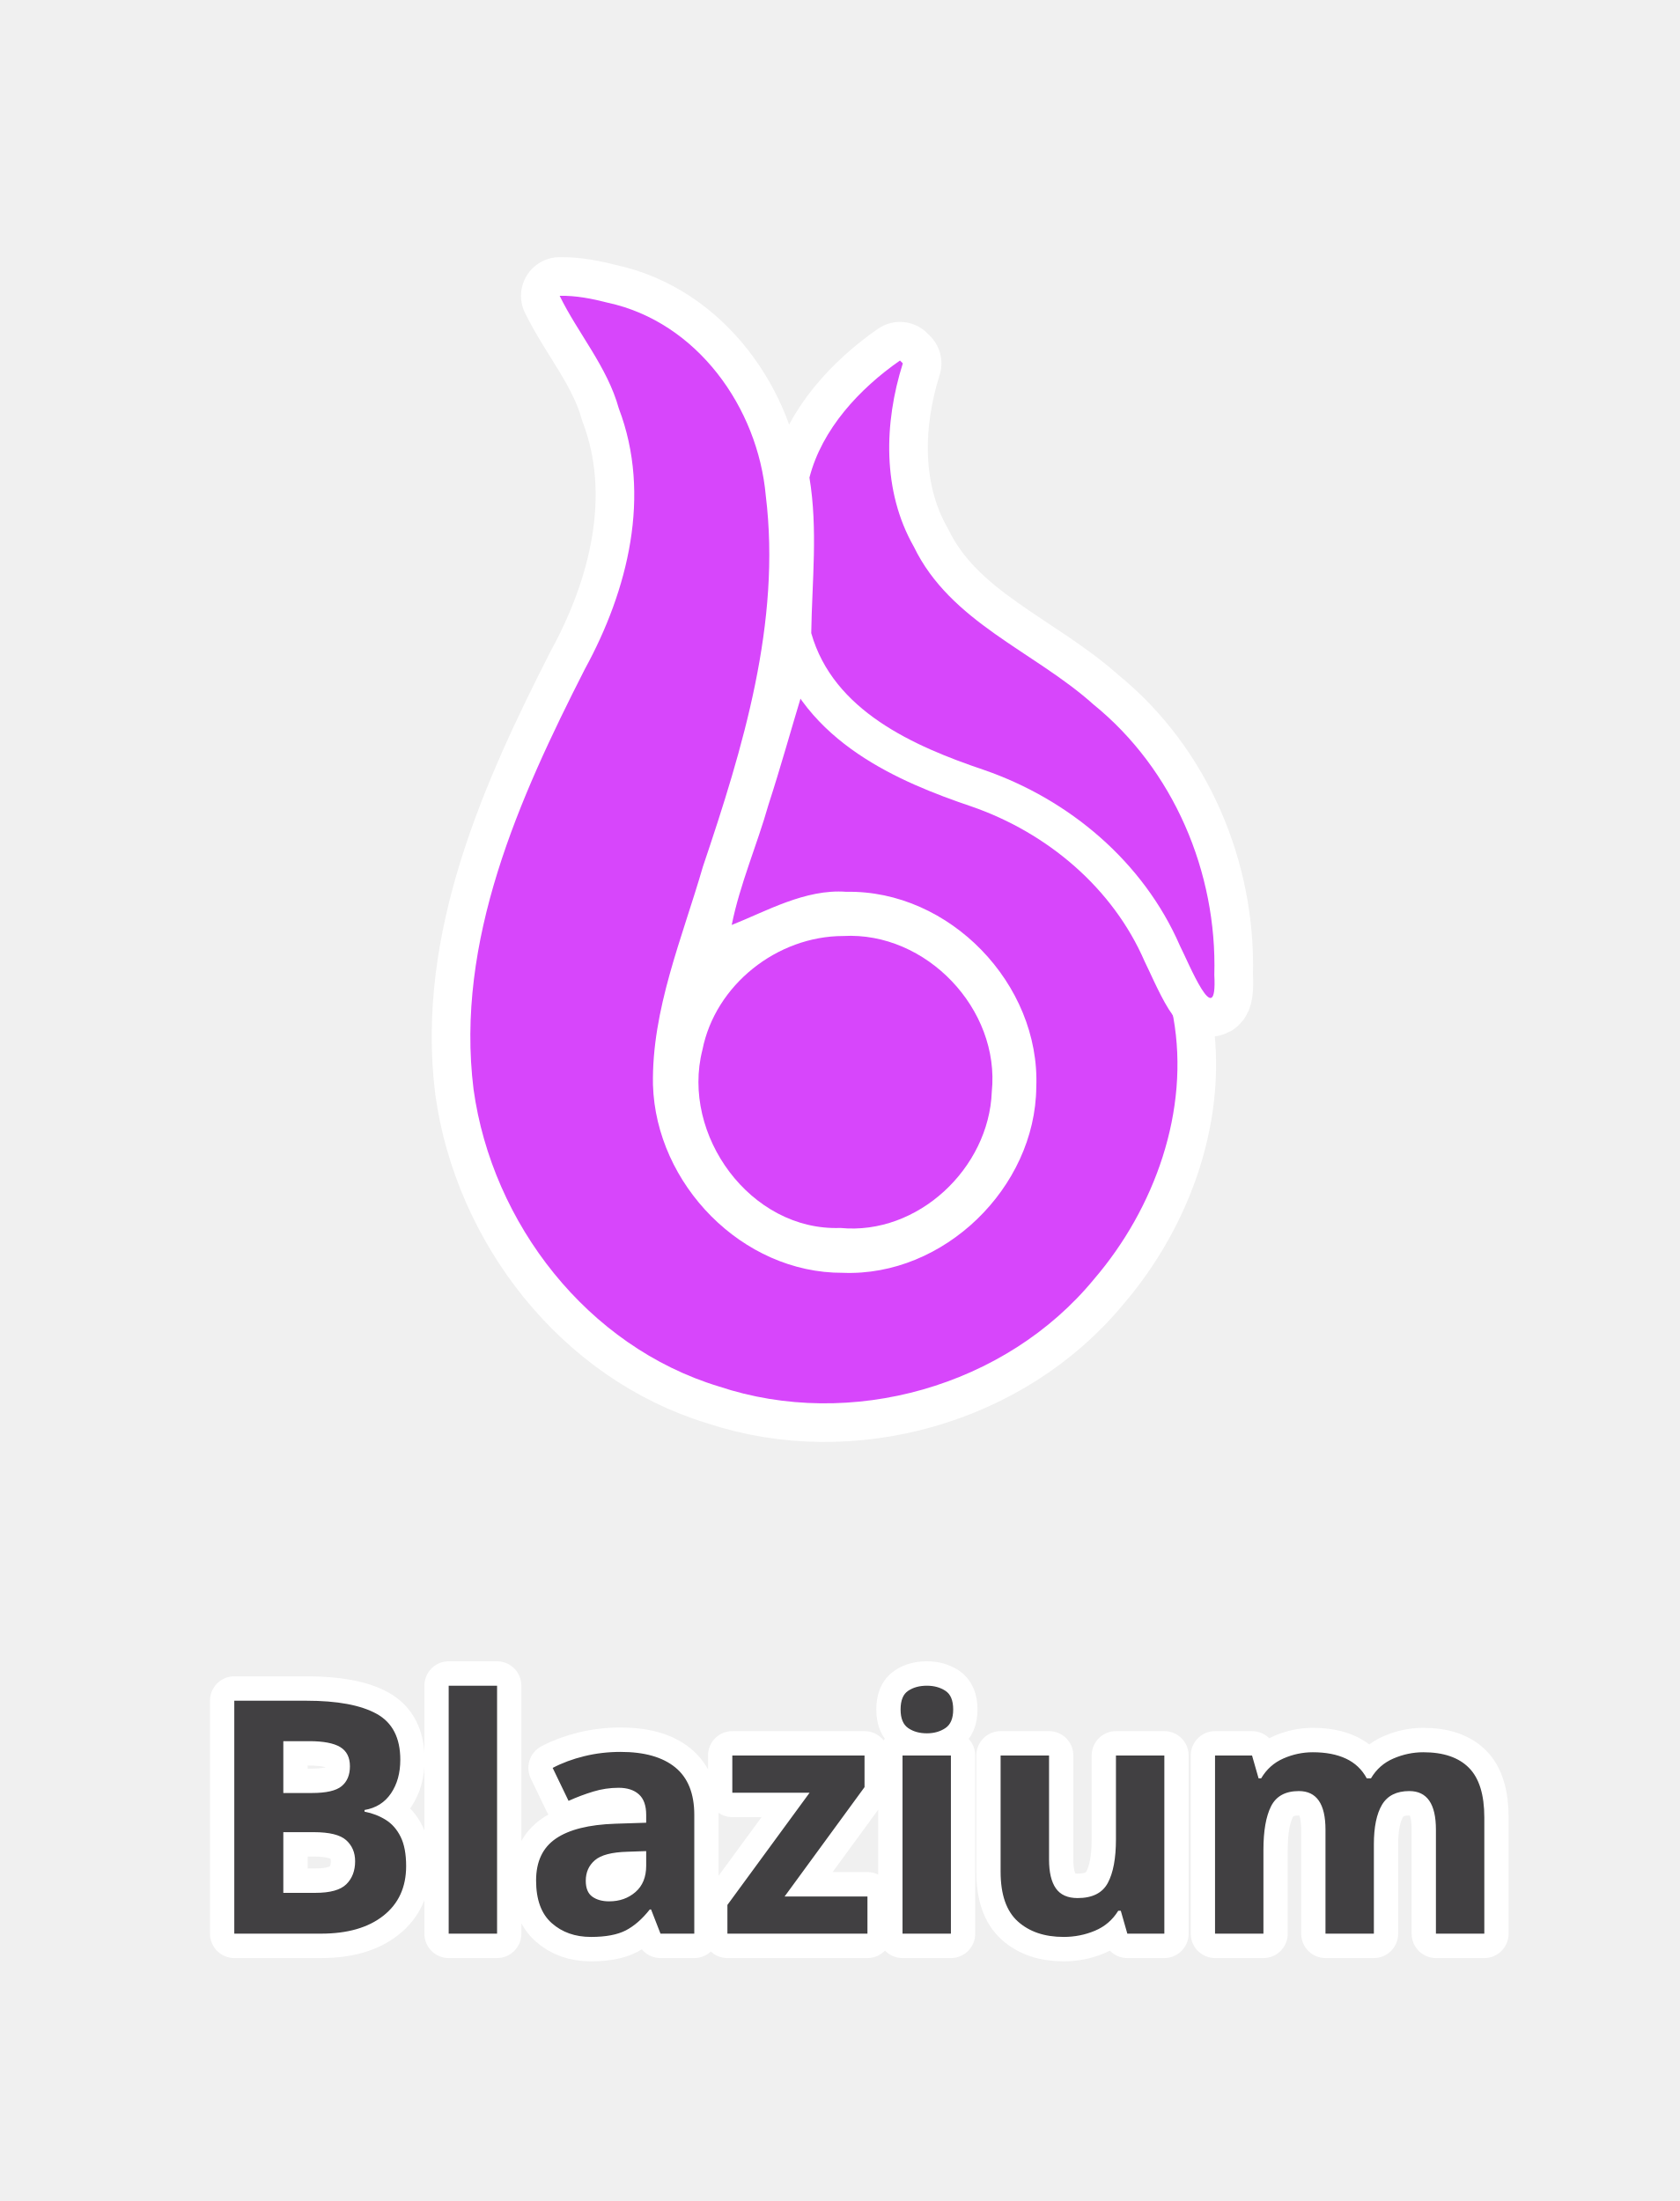
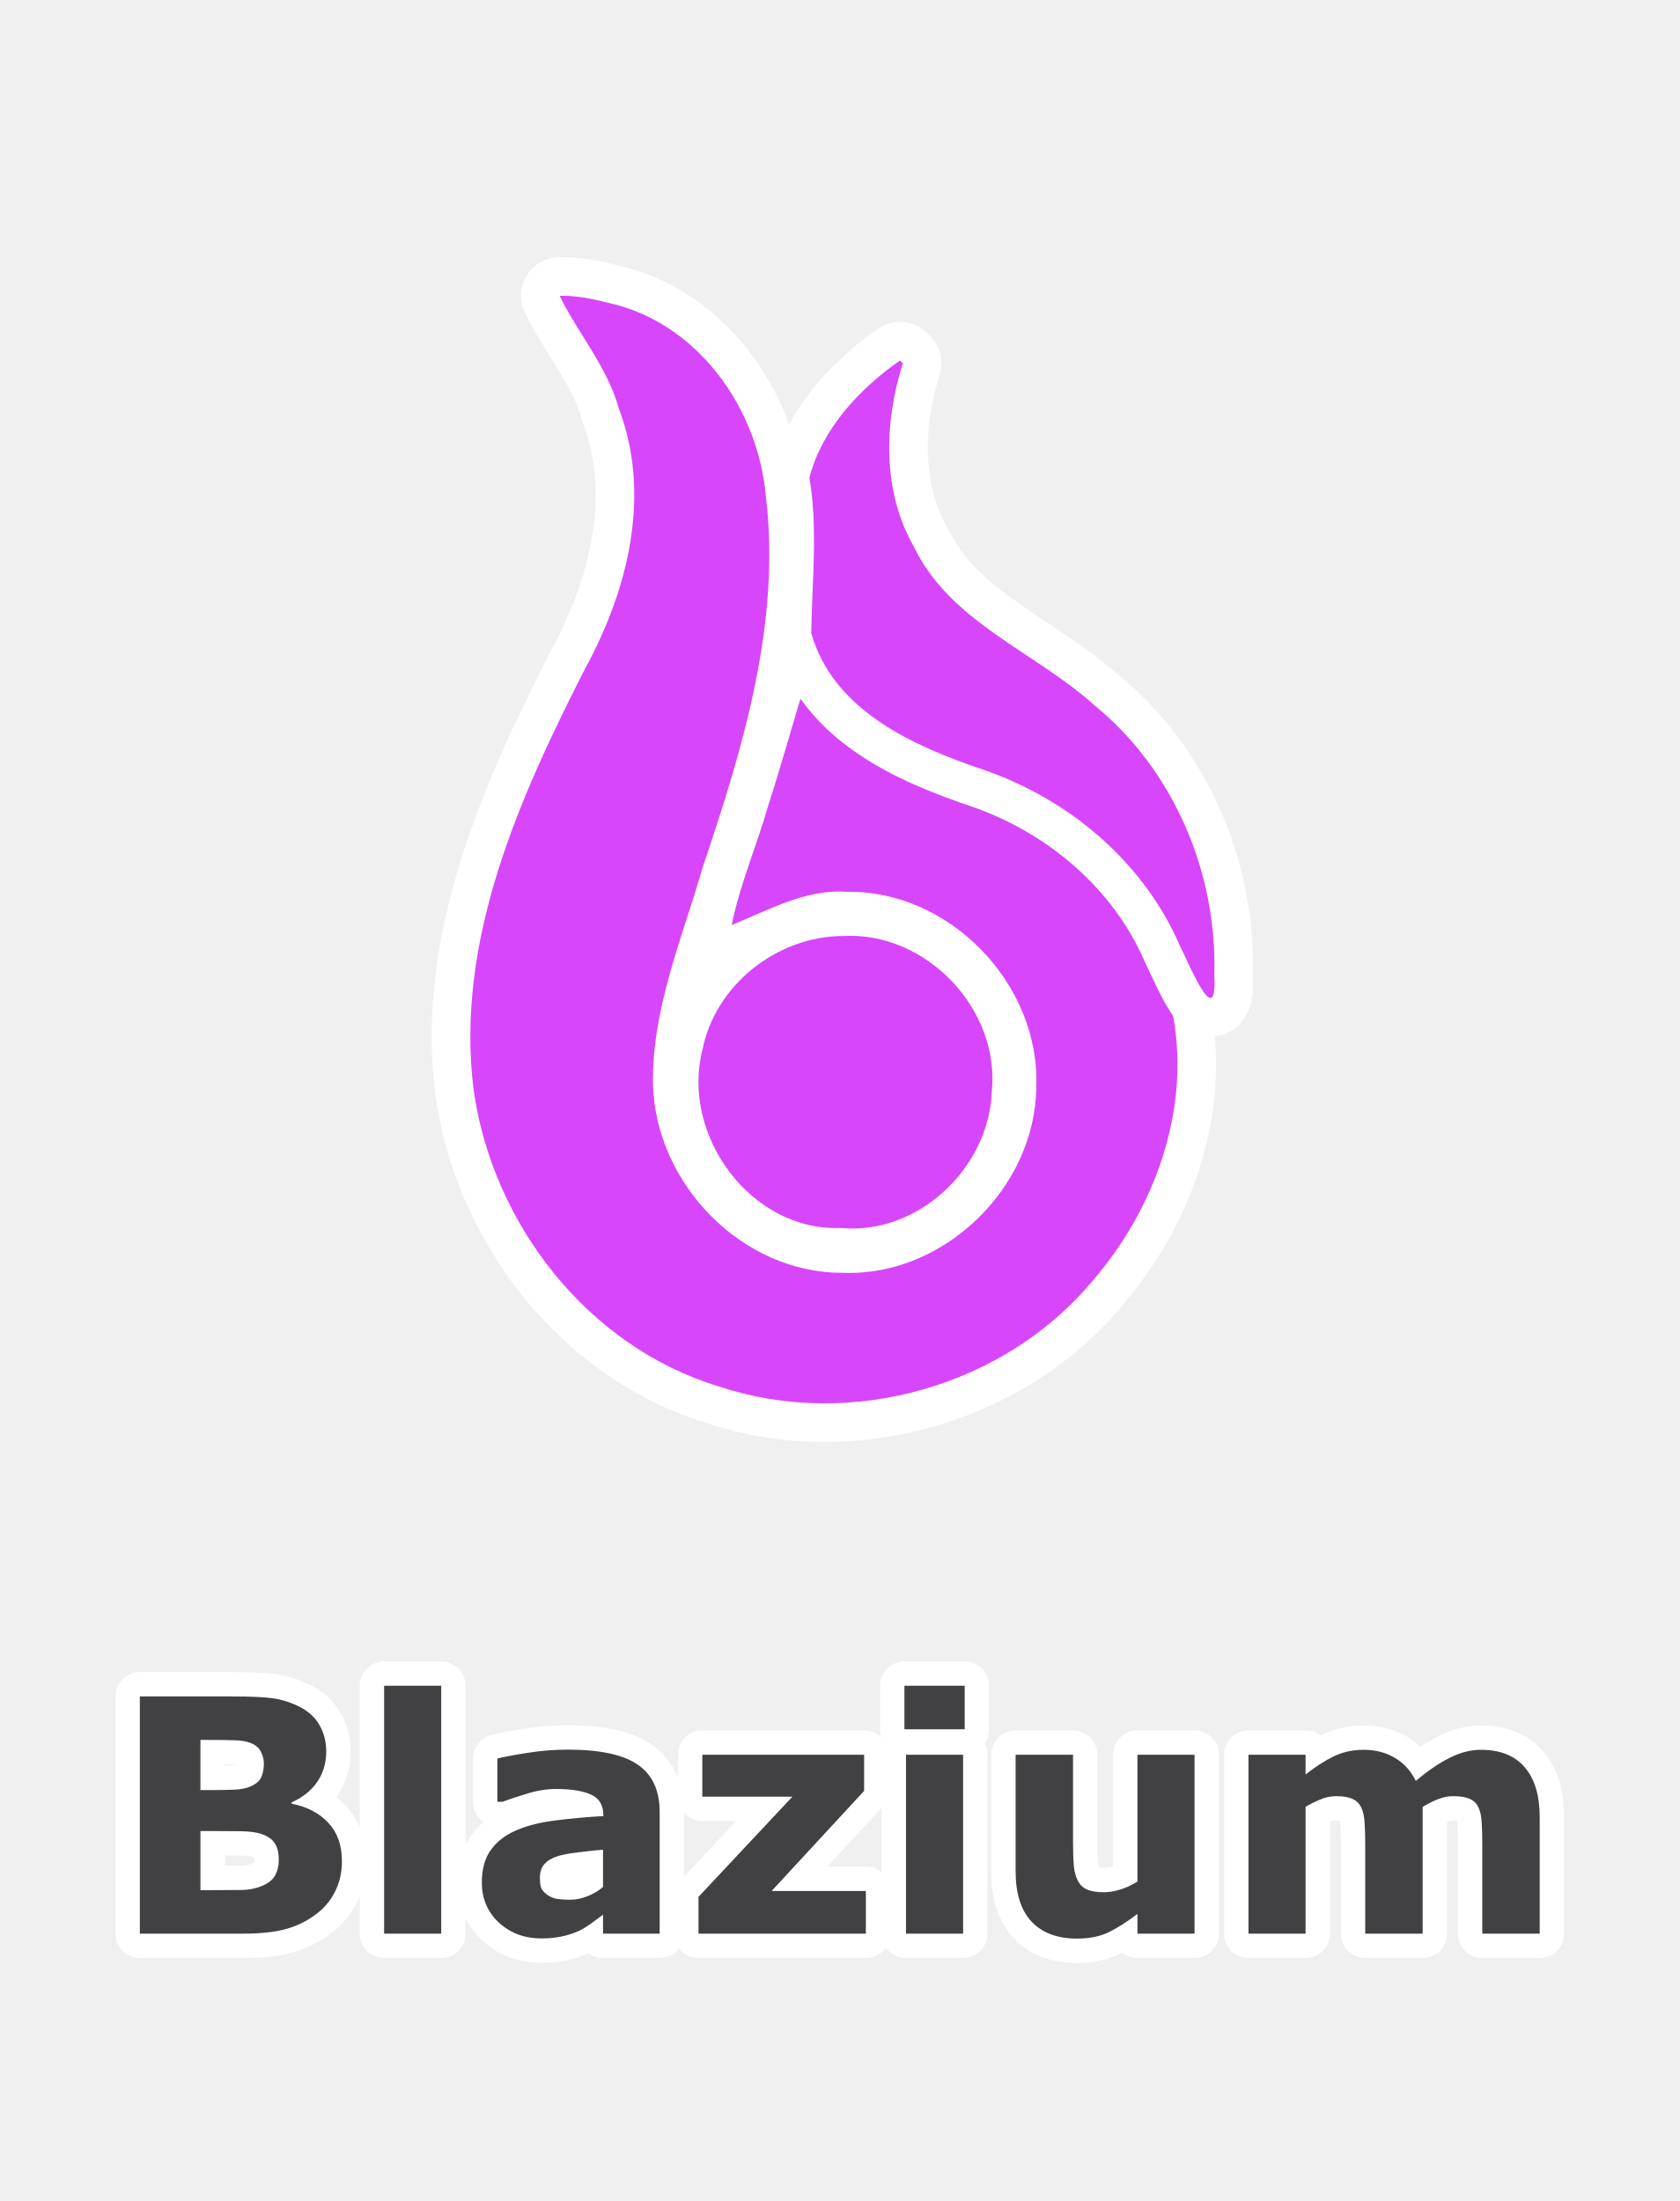
<svg xmlns="http://www.w3.org/2000/svg" xmlns:xlink="http://www.w3.org/1999/xlink" xml:space="preserve" width="2000" height="2621.254" viewBox="0 0 529.167 693.54" version="1.1" id="svg14">
  <defs id="defs12">
    <linearGradient xlink:href="#a" id="f" x1="635.831" x2="721.822" y1="589.778" y2="368.408" gradientTransform="translate(68.3 75.792)scale(.38017)" gradientUnits="userSpaceOnUse" />
    <linearGradient id="a">
      <stop offset=".045" stop-color="#7f24ce" id="stop1" />
      <stop offset=".468" stop-color="#b846e4" id="stop2" />
      <stop offset=".848" stop-color="#d055ee" id="stop3" />
      <stop offset="1" stop-color="#f87cfe" id="stop4" />
    </linearGradient>
    <linearGradient xlink:href="#b" id="e" x1="269.585" x2="488.27" y1="847.204" y2="393.079" gradientTransform="translate(68.3 75.792)scale(.38017)" gradientUnits="userSpaceOnUse" />
    <linearGradient id="b">
      <stop offset=".045" stop-color="#7f24ce" id="stop5" />
      <stop offset=".478" stop-color="#b846e4" id="stop6" />
      <stop offset=".848" stop-color="#d055ee" id="stop7" />
      <stop offset="1" stop-color="#f87cfe" id="stop8" />
    </linearGradient>
    <linearGradient xlink:href="#c" id="d" x1="496.519" x2="635.831" y1="813.477" y2="589.778" gradientTransform="translate(68.3 75.792)scale(.38017)" gradientUnits="userSpaceOnUse" />
    <linearGradient id="c">
      <stop offset=".045" stop-color="#7f24ce" id="stop9" />
      <stop offset=".468" stop-color="#b846e4" id="stop10" />
      <stop offset=".825" stop-color="#d055ee" id="stop11" />
      <stop offset="1" stop-color="#f87cfe" id="stop12" />
    </linearGradient>
  </defs>
  <g stroke="#fff" stroke-linejoin="round" stroke-width="26.458" paint-order="stroke fill markers" id="g14">
-     <text xml:space="preserve" x="64.747" y="607.943" fill="#414042" stroke-width="15.346" font-family="Inter Alia" font-size="102.582" font-weight="700" style="-inkscape-font-specification:&quot;Inter Alia, Bold&quot;;font-variant-ligatures:normal;font-variant-caps:normal;font-variant-numeric:normal;font-variant-east-asian:normal;text-align:start" transform="scale(.99777 1.00223)" id="text12">
-       <tspan x="64.747" y="607.943" style="-inkscape-font-specification:&quot;Inter Alia, Bold&quot;;font-variant-ligatures:normal;font-variant-caps:normal;font-variant-numeric:normal;font-variant-east-asian:normal" id="tspan12">Blazium</tspan>
-     </text>
+     <path d="m 107.73,586.407 q 0,5.422 -2.199,9.689 -2.149,4.267 -5.947,7.078 -4.398,3.313 -9.696,4.719 -5.248,1.406 -13.344,1.406 h -32.485 v -74.749 h 28.887 q 8.996,0 13.144,0.602 4.198,0.602 8.296,2.661 4.248,2.159 6.297,5.823 2.099,3.614 2.099,8.283 0,5.422 -2.849,9.588 -2.849,4.116 -8.046,6.426 v 0.402 q 7.297,1.456 11.545,6.024 4.298,4.568 4.298,12.048 z M 83.141,555.684 q 0,-1.857 -0.95,-3.715 -0.9,-1.857 -3.249,-2.761 -2.099,-0.803 -5.248,-0.853 -3.099,-0.1 -8.746,-0.1 h -1.799 v 15.813 h 2.999 q 4.548,0 7.746,-0.151 3.199,-0.151 5.048,-1.004 2.599,-1.155 3.398,-2.962 0.8,-1.857 0.8,-4.267 z m 4.698,30.422 q 0,-3.564 -1.399,-5.472 -1.349,-1.958 -4.648,-2.912 -2.249,-0.653 -6.197,-0.703 -3.948,-0.05 -8.246,-0.05 h -4.198 v 18.624 h 1.399 q 8.096,0 11.595,-0.05 3.498,-0.05 6.447,-1.305 2.999,-1.255 4.098,-3.313 1.149,-2.108 1.149,-4.819 z m 51.177,23.193 h -17.992 v -78.112 h 17.992 z m 50.977,-14.709 v -11.747 q -3.648,0.301 -7.896,0.853 -4.248,0.502 -6.447,1.205 -2.699,0.853 -4.148,2.51 -1.399,1.606 -1.399,4.267 0,1.757 0.3,2.861 0.3,1.104 1.499,2.108 1.149,1.004 2.749,1.506 1.599,0.452 4.998,0.452 2.699,0 5.448,-1.104 2.799,-1.104 4.898,-2.912 z m 0,8.735 q -1.449,1.104 -3.598,2.661 -2.149,1.556 -4.048,2.46 -2.649,1.205 -5.497,1.757 -2.849,0.602 -6.247,0.602 -7.996,0 -13.394,-4.97 -5.398,-4.97 -5.398,-12.701 0,-6.175 2.749,-10.09 2.749,-3.916 7.796,-6.175 4.998,-2.259 12.394,-3.213 7.397,-0.954 15.343,-1.406 v -0.301 q 0,-4.669 -3.798,-6.426 -3.798,-1.807 -11.195,-1.807 -4.448,0 -9.496,1.606 -5.048,1.556 -7.247,2.41 h -1.649 v -13.604 q 2.849,-0.753 9.246,-1.757 6.447,-1.054 12.894,-1.054 15.343,0 22.14,4.769 6.847,4.719 6.847,14.859 v 38.353 h -17.842 z m 82.812,5.974 h -52.726 v -11.596 l 29.586,-31.576 h -28.387 v -13.203 h 50.977 V 564.319 l -29.137,31.526 h 29.686 z m 30.636,0 h -17.992 v -56.375 h 17.992 z m 0.5,-64.407 h -18.991 v -13.705 h 18.991 z m 72.417,64.407 h -17.992 v -6.225 q -4.998,3.815 -9.146,5.823 -4.148,1.958 -9.895,1.958 -9.296,0 -14.343,-5.371 -4.998,-5.371 -4.998,-15.863 v -36.697 h 18.092 v 27.962 q 0,4.267 0.25,7.128 0.3,2.811 1.299,4.669 0.95,1.857 2.849,2.711 1.949,0.853 5.398,0.853 2.299,0 5.098,-0.853 2.799,-0.853 5.398,-2.51 v -39.96 h 17.992 z m 71.867,-39.96 v 39.96 h -18.092 v -28.163 q 0,-4.116 -0.2,-6.978 -0.2,-2.912 -1.1,-4.719 -0.9,-1.807 -2.749,-2.61 -1.799,-0.853 -5.098,-0.853 -2.649,0 -5.148,1.104 -2.499,1.054 -4.498,2.259 v 39.96 h -17.992 v -56.375 h 17.992 v 6.225 q 4.648,-3.665 8.896,-5.723 4.248,-2.058 9.396,-2.058 5.547,0 9.796,2.51 4.248,2.46 6.647,7.279 5.398,-4.568 10.495,-7.179 5.098,-2.61 9.995,-2.61 9.096,0 13.794,5.472 4.748,5.472 4.748,15.763 v 36.697 h -18.092 v -28.163 q 0,-4.167 -0.2,-7.028 -0.15,-2.861 -1.05,-4.669 -0.85,-1.807 -2.699,-2.61 -1.849,-0.853 -5.198,-0.853 -2.249,0 -4.398,0.803 -2.149,0.753 -5.248,2.56 z" id="text12" style="font-weight:700;font-size:102.582px;font-family:'Inter Alia';-inkscape-font-specification:'Inter Alia, Bold';fill:#414042;stroke-width:15.346" aria-label="Blazium" />
    <path fill="url(#d)" stroke-linecap="round" stroke-width="24.331" d="m 265.687,294.938 c 26.125,-1.437 49.469,23.047 46.793,49.078 -0.898,24.102 -23.295,45.291 -47.703,42.915 -28.349,1.041 -50.29,-29.377 -43.476,-56.077 4.05,-20.546 23.595,-35.909 44.386,-35.915 z" paint-order="markers stroke fill" style="mix-blend-mode:normal;fill:#d746fb;fill-opacity:1" id="path12" />
    <path fill="url(#e)" stroke-linecap="round" stroke-width="24.331" d="m 176.324,93.203 c 5.71,11.735 15.032,22.406 18.642,35.503 10.409,27.285 2.855,57.368 -10.689,82.107 -20.746,40.737 -40.88,85.656 -35.076,132.447 5.862,42.269 35.906,81.056 77.259,93.605 41.51,13.856 90.413,0.054 118.244,-33.82 19.096,-22.262 30.217,-53.104 24.984,-82.415 -7.961,-32.591 -33.358,-59.713 -65.479,-69.528 -19.463,-6.503 -38.651,-16.228 -51.482,-32.702 -3.193,10.479 -6.819,23.538 -10.627,35.235 -3.594,12.667 -8.971,24.959 -11.562,37.824 10.657,-4.191 23.162,-11.427 36.089,-10.45 32.538,-0.631 61.153,29.092 59.869,61.526 -0.262,31.673 -29.133,59.8 -60.953,58.53 -31.699,0.143 -58.867,-27.914 -59.816,-59.217 -0.434,-23.754 9.22,-46.251 15.731,-68.754 12.605,-37.359 24.69,-77.024 19.817,-116.875 -2.481,-27.811 -21.673,-54.774 -49.804,-60.837 -4.943,-1.274 -10.02,-2.278 -15.148,-2.178 z" paint-order="markers stroke fill" style="mix-blend-mode:normal;fill:#d746fb;fill-opacity:1" id="path13" />
    <path fill="url(#f)" stroke-linecap="round" stroke-width="24.331" d="m 283.553,113.601 c -12.75,8.855 -24.595,21.612 -28.526,36.894 2.705,16.227 0.812,32.799 0.567,48.998 6.941,24.486 32.301,35.653 54.391,43.105 26.933,9.293 50.291,29.008 61.749,55.375 2.673,5.209 11.863,27.947 10.855,9.225 0.916,-32.297 -12.82,-64.764 -38.104,-85.243 -18.668,-16.762 -45.04,-25.826 -56.575,-49.707 -9.989,-17.522 -9.397,-38.996 -3.462,-57.752 l -0.448,-0.448 z" paint-order="markers stroke fill" style="mix-blend-mode:normal;fill:#d746fb;fill-opacity:1" id="path14" />
  </g>
</svg>
